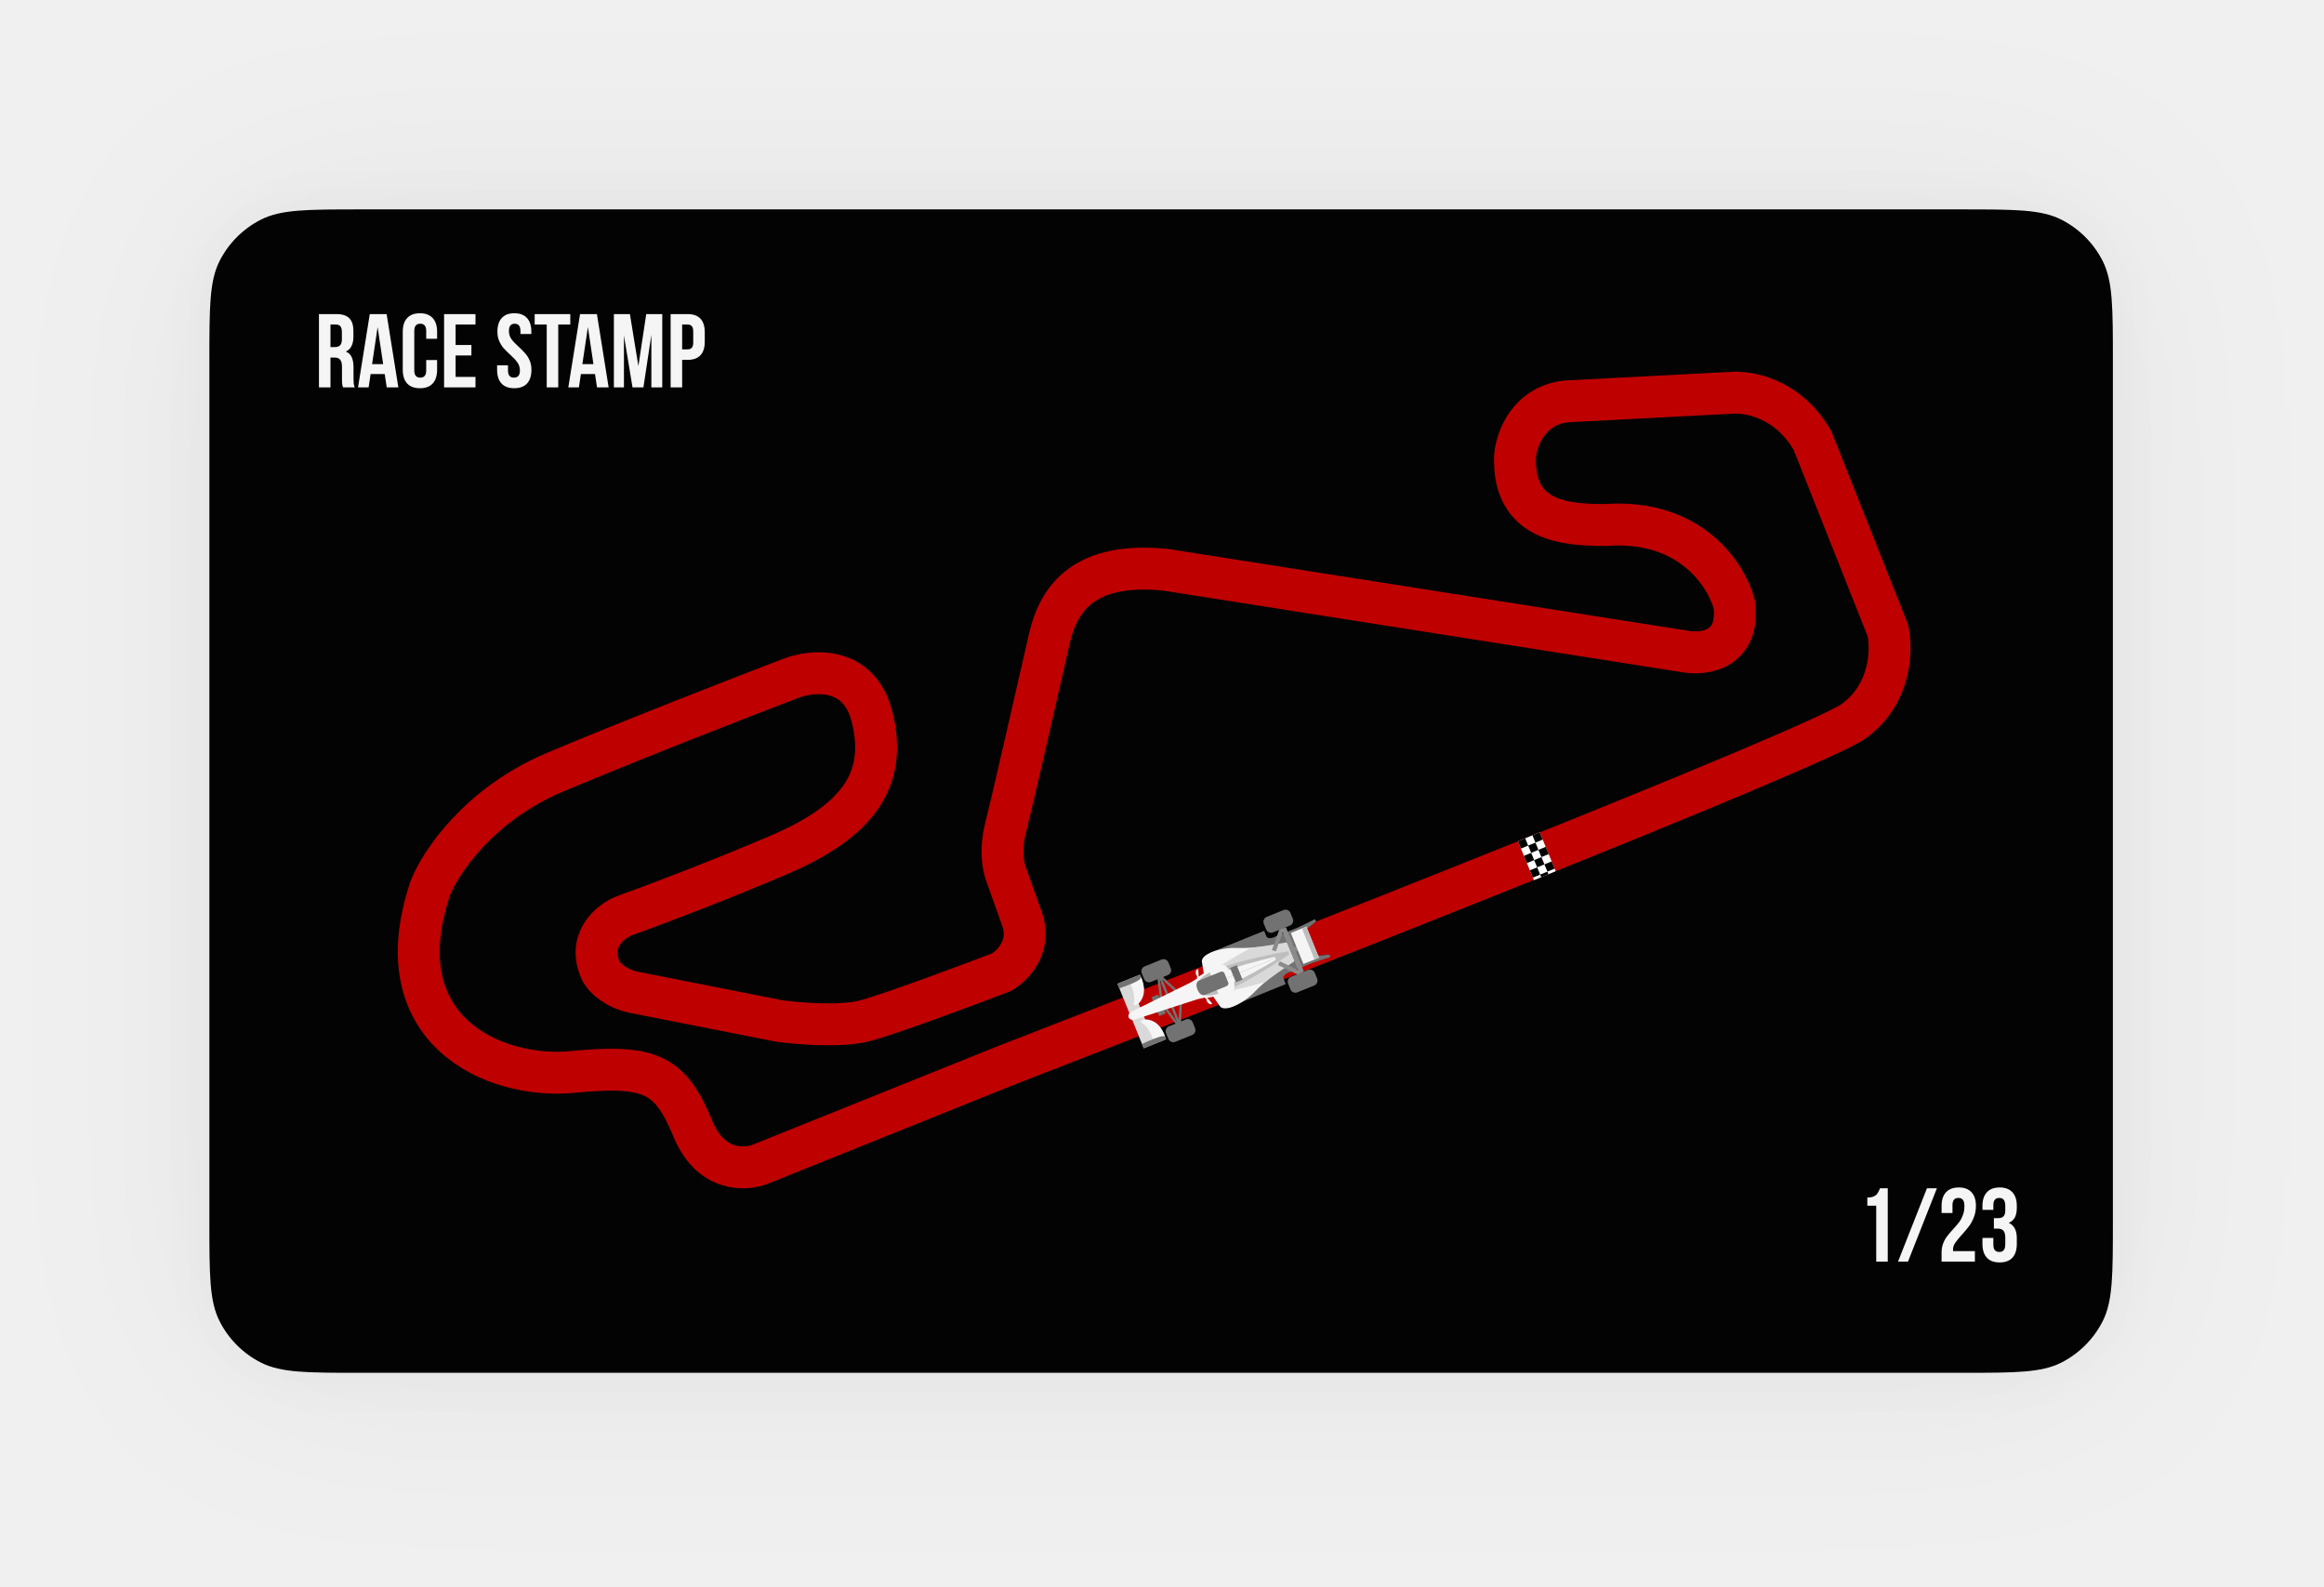
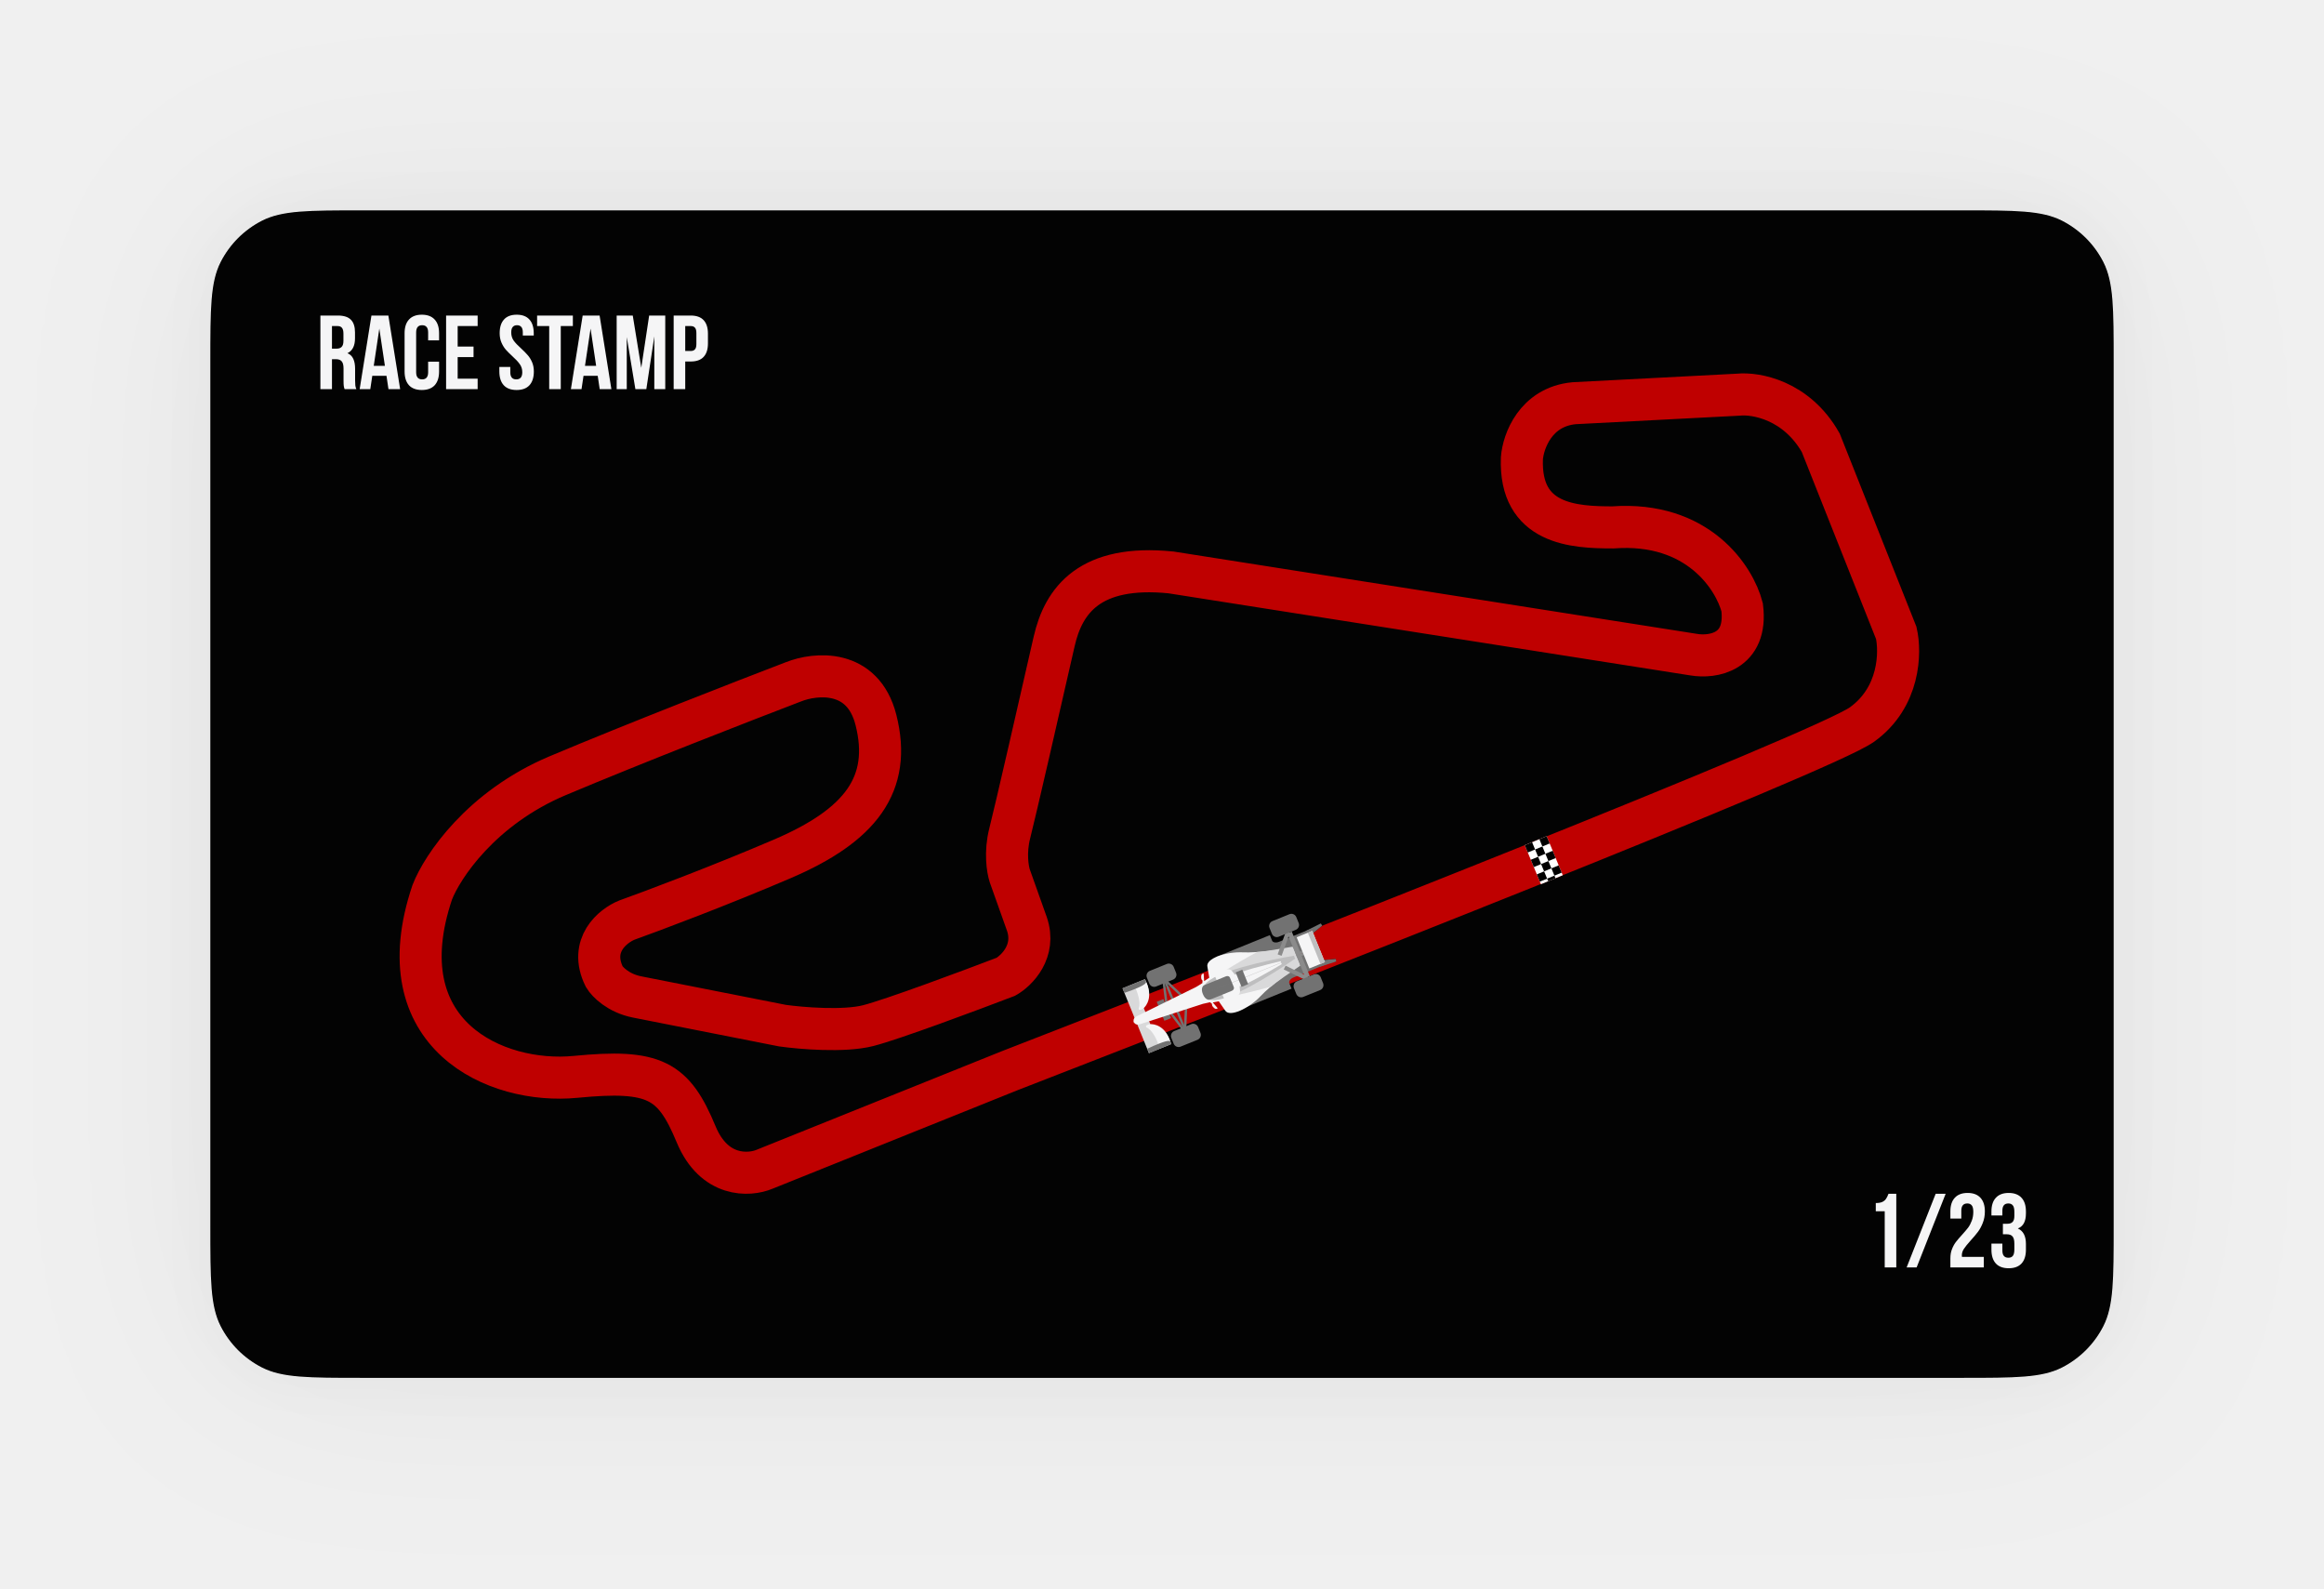
- <svg xmlns="http://www.w3.org/2000/svg" width="444" height="303" viewBox="0 0 444 303" fill="none">
-   <g filter="url(#filter0_dd_715_35118)">
-     <path d="M40 68.8C40 58.719 40 53.679 41.962 49.828C43.688 46.441 46.441 43.688 49.828 41.962C53.679 40 58.719 40 68.8 40H374.867C384.948 40 389.988 40 393.839 41.962C397.225 43.688 399.979 46.441 401.705 49.828C403.667 53.679 403.667 58.719 403.667 68.8V233.45C403.667 243.531 403.667 248.571 401.705 252.422C399.979 255.809 397.225 258.562 393.839 260.288C389.988 262.25 384.948 262.25 374.867 262.25H68.8C58.719 262.25 53.679 262.25 49.828 260.288C46.441 258.562 43.688 255.809 41.962 252.422C40 248.571 40 243.531 40 233.45V68.8Z" fill="#030303" />
+ <svg xmlns="http://www.w3.org/2000/svg" width="442" height="302" viewBox="0 0 442 302" fill="none">
+   <g filter="url(#filter0_dd_882_3731)">
+     <path d="M40 68.8C40 58.719 40 53.679 41.962 49.828C43.688 46.441 46.441 43.688 49.828 41.962C53.679 40 58.719 40 68.8 40H373.2C383.281 40 388.321 40 392.172 41.962C395.559 43.688 398.312 46.441 400.038 49.828C402 53.679 402 58.719 402 68.8V233.2C402 243.281 402 248.321 400.038 252.172C398.312 255.559 395.559 258.312 392.172 260.038C388.321 262 383.281 262 373.2 262H68.8C58.719 262 53.679 262 49.828 260.038C46.441 258.312 43.688 255.559 41.962 252.172C40 248.321 40 243.281 40 233.2V68.8Z" fill="#030303" />
    <path d="M356.754 228.76C357.287 228.76 357.707 228.687 358.014 228.54C358.334 228.38 358.567 228.18 358.714 227.94C358.874 227.7 359.027 227.387 359.174 227H360.654V241H358.454V230.32H356.754V228.76ZM370.043 227L364.523 241H362.623L368.143 227H370.043ZM375.301 230.44C375.301 229.84 375.201 229.427 375.001 229.2C374.814 228.96 374.534 228.84 374.161 228.84C373.401 228.84 373.021 229.3 373.021 230.22V231.72H370.941V230.36C370.941 229.227 371.221 228.36 371.781 227.76C372.341 227.147 373.154 226.84 374.221 226.84C375.287 226.84 376.101 227.147 376.661 227.76C377.221 228.36 377.501 229.227 377.501 230.36C377.501 231.147 377.367 231.873 377.101 232.54C376.847 233.193 376.541 233.76 376.181 234.24C375.821 234.72 375.354 235.273 374.781 235.9C374.207 236.54 373.787 237.06 373.521 237.46C373.254 237.86 373.121 238.273 373.121 238.7C373.121 238.833 373.127 238.933 373.141 239H377.301V241H370.941V239.28C370.941 238.627 371.041 238.047 371.241 237.54C371.441 237.02 371.687 236.567 371.981 236.18C372.274 235.793 372.661 235.34 373.141 234.82C373.634 234.273 374.021 233.82 374.301 233.46C374.581 233.087 374.814 232.647 375.001 232.14C375.201 231.633 375.301 231.067 375.301 230.44ZM383.11 230.44C383.11 229.84 383.01 229.427 382.81 229.2C382.624 228.96 382.344 228.84 381.97 228.84C381.21 228.84 380.83 229.3 380.83 230.22V231.12H378.75V230.36C378.75 229.227 379.03 228.36 379.59 227.76C380.15 227.147 380.964 226.84 382.03 226.84C383.097 226.84 383.91 227.147 384.47 227.76C385.03 228.36 385.31 229.227 385.31 230.36V230.72C385.31 231.48 385.184 232.1 384.93 232.58C384.677 233.047 384.29 233.387 383.77 233.6C384.797 234.053 385.31 235.033 385.31 236.54V237.64C385.31 238.773 385.03 239.647 384.47 240.26C383.91 240.86 383.097 241.16 382.03 241.16C380.964 241.16 380.15 240.86 379.59 240.26C379.03 239.647 378.75 238.773 378.75 237.64V236.48H380.83V237.78C380.83 238.7 381.21 239.16 381.97 239.16C382.344 239.16 382.624 239.047 382.81 238.82C383.01 238.58 383.11 238.167 383.11 237.58V236.48C383.11 235.84 382.997 235.387 382.77 235.12C382.544 234.84 382.177 234.7 381.67 234.7H380.93V232.7H381.79C382.23 232.7 382.557 232.587 382.77 232.36C382.997 232.133 383.11 231.753 383.11 231.22V230.44Z" fill="#F5F5F6" />
    <path d="M65.537 74C65.457 73.773 65.403 73.56 65.377 73.36C65.35 73.16 65.337 72.8 65.337 72.28V70.08C65.337 69.44 65.223 68.987 64.997 68.72C64.77 68.44 64.403 68.3 63.897 68.3H63.137V74H60.937V60H64.257C65.39 60 66.217 60.267 66.737 60.8C67.257 61.32 67.517 62.127 67.517 63.22V64.32C67.517 65.76 67.037 66.707 66.077 67.16C66.597 67.373 66.97 67.733 67.197 68.24C67.423 68.733 67.537 69.367 67.537 70.14V72.3C67.537 72.7 67.55 73.027 67.577 73.28C67.603 73.52 67.67 73.76 67.777 74H65.537ZM63.137 66.3H63.997C64.437 66.3 64.763 66.187 64.977 65.96C65.203 65.733 65.317 65.353 65.317 64.82V63.44C65.317 62.933 65.223 62.567 65.037 62.34C64.863 62.113 64.583 62 64.197 62H63.137V66.3ZM73.884 74L73.504 71.46H70.804L70.424 74H68.404L70.644 60H73.864L76.104 74H73.884ZM73.204 69.56L72.144 62.48L71.084 69.56H73.204ZM83.508 70.64C83.508 71.773 83.228 72.647 82.668 73.26C82.108 73.86 81.295 74.16 80.228 74.16C79.162 74.16 78.348 73.86 77.788 73.26C77.228 72.647 76.948 71.773 76.948 70.64V63.36C76.948 62.227 77.228 61.36 77.788 60.76C78.348 60.147 79.162 59.84 80.228 59.84C81.295 59.84 82.108 60.147 82.668 60.76C83.228 61.36 83.508 62.227 83.508 63.36V64.72H81.428V63.22C81.428 62.3 81.048 61.84 80.288 61.84C79.528 61.84 79.148 62.3 79.148 63.22V70.78C79.148 71.687 79.528 72.14 80.288 72.14C81.048 72.14 81.428 71.687 81.428 70.78V68.78H83.508V70.64ZM90.063 65.9V67.9H87.043V72H90.843V74H84.843V60H90.843V62H87.043V65.9H90.063ZM95.032 63.36C95.032 62.227 95.305 61.36 95.852 60.76C96.398 60.147 97.205 59.84 98.272 59.84C99.338 59.84 100.145 60.147 100.692 60.76C101.238 61.36 101.512 62.227 101.512 63.36V63.8H99.432V63.22C99.432 62.74 99.338 62.393 99.152 62.18C98.965 61.953 98.692 61.84 98.332 61.84C97.972 61.84 97.698 61.953 97.512 62.18C97.325 62.393 97.232 62.74 97.232 63.22C97.232 63.807 97.385 64.32 97.692 64.76C98.012 65.2 98.485 65.7 99.112 66.26C99.632 66.74 100.052 67.167 100.372 67.54C100.692 67.9 100.965 68.34 101.192 68.86C101.418 69.38 101.532 69.973 101.532 70.64C101.532 71.773 101.252 72.647 100.692 73.26C100.132 73.86 99.318 74.16 98.252 74.16C97.185 74.16 96.372 73.86 95.812 73.26C95.252 72.647 94.972 71.773 94.972 70.64V69.78H97.052V70.78C97.052 71.687 97.432 72.14 98.192 72.14C98.952 72.14 99.332 71.687 99.332 70.78C99.332 70.193 99.172 69.68 98.852 69.24C98.545 68.8 98.078 68.3 97.452 67.74C96.932 67.26 96.512 66.84 96.192 66.48C95.872 66.107 95.598 65.66 95.372 65.14C95.145 64.62 95.032 64.027 95.032 63.36ZM108.952 60V62H106.652V74H104.452V62H102.152V60H108.952ZM114.059 74L113.679 71.46H110.979L110.599 74H108.579L110.819 60H114.039L116.279 74H114.059ZM113.379 69.56L112.319 62.48L111.259 69.56H113.379ZM123.464 60H126.524V74H124.444V63.96L122.924 74H120.844L119.204 64.1V74H117.284V60H120.344L121.964 69.94L123.464 60ZM131.364 60C132.458 60 133.278 60.293 133.824 60.88C134.371 61.467 134.644 62.327 134.644 63.46V65.28C134.644 66.413 134.371 67.273 133.824 67.86C133.278 68.447 132.458 68.74 131.364 68.74H130.324V74H128.124V60H131.364ZM130.324 66.74H131.364C131.724 66.74 131.991 66.64 132.164 66.44C132.351 66.24 132.444 65.9 132.444 65.42V63.32C132.444 62.84 132.351 62.5 132.164 62.3C131.991 62.1 131.724 62 131.364 62H130.324V66.74Z" fill="#F5F5F6" />
    <path d="M192.05 203.588L145.423 222.33C142.512 223.56 135.831 223.953 132.397 215.689C128.105 205.359 124.552 203.293 109.454 204.768C94.356 206.244 73.04 196.799 82.218 169.645C84.093 164.824 91.484 153.647 106.049 147.508C120.614 141.369 142.019 133.046 150.9 129.651C155.094 127.979 164.103 127.083 166.59 136.883C169.699 149.132 163.63 156.954 148.828 163.299C136.986 168.376 124.157 173.187 119.223 174.958C116.559 176.04 111.97 179.71 114.93 185.731C115.523 186.715 117.595 188.86 121.147 189.568C124.7 190.276 141.081 193.503 148.828 195.028C152.331 195.52 160.492 196.209 165.11 195.028C169.728 193.848 184.501 188.338 191.31 185.731C193.382 184.55 197.083 180.89 195.307 175.696L192.05 166.546C191.656 165.365 191.103 162.089 192.05 158.429C192.998 154.769 198.07 132.603 200.487 121.977C202.278 114.108 207.296 107.308 222.691 108.843L322.162 124.487C325.665 125.077 332.405 124.103 331.339 115.484C329.908 109.926 322.991 99.103 306.768 100.284C299.366 100.284 288.975 99.782 289.449 87.15C289.696 83.952 292.025 77.38 299.366 76.671L330.599 75.048C333.905 74.704 341.671 76.052 346.29 84.198L360.648 120.354C361.487 123.994 361.358 132.574 354.135 137.768C346.911 142.963 243.069 183.812 192.05 203.588Z" stroke-width="8" stroke="#BF0000" />
-     <g clip-path="url(#clip0_715_35118)">
-       <g clip-path="url(#clip1_715_35118)">
+     <g clip-path="url(#clip0_882_3731)">
+       <g clip-path="url(#clip1_882_3731)">
        <rect width="6" height="24" transform="translate(290 160.715) rotate(-22.4086)" fill="white" />
        <rect width="1.5" height="1.5" transform="translate(290 160.715) rotate(-22.4086)" fill="black" />
        <rect width="1.5" height="1.5" transform="translate(291.145 163.488) rotate(-22.4086)" fill="black" />
        <rect width="1.5" height="1.5" transform="translate(292.287 166.262) rotate(-22.4086)" fill="black" />
        <rect width="1.5" height="1.5" transform="translate(291.959 161.53) rotate(-22.4086)" fill="black" />
        <rect width="1.5" height="1.5" transform="translate(293.102 164.303) rotate(-22.4086)" fill="black" />
        <rect width="1.5" height="1.5" transform="translate(294.246 167.077) rotate(-22.4086)" fill="black" />
        <rect width="1.5" height="1.5" transform="translate(292.773 159.571) rotate(-22.4086)" fill="black" />
        <rect width="1.5" height="1.5" transform="translate(293.918 162.345) rotate(-22.4086)" fill="black" />
        <rect width="1.5" height="1.5" transform="translate(295.061 165.119) rotate(-22.4086)" fill="black" />
        <rect width="1.5" height="1.5" transform="translate(296.203 167.891) rotate(-22.4086)" fill="black" />
        <rect width="1.5" height="1.5" transform="translate(294.732 160.386) rotate(-22.4086)" fill="black" />
        <rect width="1.5" height="1.5" transform="translate(295.875 163.16) rotate(-22.4086)" fill="black" />
        <rect width="1.5" height="1.5" transform="translate(297.02 165.932) rotate(-22.4086)" fill="black" />
      </g>
    </g>
    <rect x="221.266" y="189.982" width="3.889" height="1.373" transform="rotate(67.9198 221.266 189.982)" fill="#727272" />
    <rect x="221.756" y="186.327" width="4.118" height="0.458" transform="rotate(67.9198 221.756 186.327)" fill="#727272" />
    <rect x="221.969" y="186.425" width="3.977" height="0.458" transform="rotate(43.0688 221.969 186.425)" fill="#727272" />
    <rect width="3.977" height="0.458" transform="matrix(0.124423 0.992229 0.992229 -0.124423 221.094 186.692)" fill="#727272" />
    <rect width="4.118" height="0.458" transform="matrix(-0.375904 -0.926659 -0.926659 0.375904 225.541 195.654)" fill="#727272" />
    <rect width="3.977" height="0.458" transform="matrix(0.0483407 -0.998831 -0.998831 -0.0483407 225.623 195.434)" fill="#727272" />
    <rect x="224.809" y="195.851" width="3.977" height="0.458" transform="rotate(-127.013 224.809 195.851)" fill="#727272" />
    <path d="M213.823 188.065L217.639 186.517C218.909 189.162 217.844 190.878 217.153 191.405L217.927 193.313L216.231 194.001L213.823 188.065Z" fill="#D9D9DA" stroke-width="0.5" stroke="#D9D9DA" />
    <path d="M216.813 191.788C217.317 190.596 216.471 188.306 216.027 187.416L217.723 186.728C218.993 189.373 217.928 191.088 217.237 191.616L216.813 191.788Z" fill="#F5F5F6" stroke-width="0.5" stroke-linejoin="round" stroke="#F5F5F6" />
    <path d="M213.821 188.064L217.637 186.516L217.723 186.728C217.521 187.205 215.152 188.1 213.993 188.488L213.821 188.064Z" fill="#727272" stroke-width="0.5" stroke="#727272" />
    <path d="M218.651 199.931L222.454 198.389C221.522 195.607 219.568 195.116 218.707 195.218L217.933 193.31L216.243 193.996L218.651 199.931Z" fill="#D9D9DA" stroke-width="0.5" stroke="#D9D9DA" />
    <path d="M218.203 195.174C219.373 195.635 220.312 197.748 220.595 198.647L222.282 197.963C221.408 195.324 219.48 194.89 218.625 195.003L218.203 195.174Z" fill="#F5F5F6" stroke-width="0.5" stroke-linejoin="round" stroke="#F5F5F6" />
    <path d="M218.651 199.931L222.467 198.383L222.39 198.195C221.929 198.032 219.604 199.033 218.498 199.555L218.651 199.931Z" fill="#727272" stroke-width="0.5" stroke="#727272" />
    <path d="M243.26 179.085L251.315 175.818C249.619 176.506 249 177.415 248.903 177.784L249.935 180.327L233.4 187.035L231.336 181.947L241.512 177.819L241.942 178.879C242.061 179.173 242.624 179.343 243.26 179.085Z" fill="#727272" />
    <path d="M251.316 175.818L248.905 177.784" stroke-width="0.5" stroke="black" />
    <path d="M248.647 177.148L248.905 177.784L251.316 175.818L248.647 177.148Z" fill="#727272" stroke-width="0.5" stroke="#727272" />
    <path d="M246.011 185.867L254.066 182.599C252.37 183.287 251.293 183.066 250.966 182.869L249.934 180.325L233.4 187.033L235.463 192.12L245.639 187.993L245.209 186.933C245.089 186.639 245.375 186.125 246.011 185.867Z" fill="#727272" />
    <path d="M254.066 182.599L250.967 182.869" stroke-width="0.5" stroke="black" />
    <path d="M251.225 183.505L250.967 182.869L254.066 182.599L251.225 183.505Z" fill="#727272" stroke-width="0.5" stroke="#727272" />
    <path d="M236.421 181.089C239.038 181.213 243.852 180.543 245.932 180.193L246.62 181.889L215.671 194.444C215.395 193.766 215.892 193.367 216.175 193.252L227.49 187.675L228.676 186.947L228.716 186.437C228.477 186.336 228.444 185.971 228.458 185.801C228.421 185.224 228.752 185.106 228.922 185.119L229.014 186.563L229.988 185.921L229.638 183.841C229.248 182.271 233.149 180.935 236.421 181.089Z" fill="#F5F5F6" />
    <path d="M239.782 189.382C241.574 187.47 245.494 184.596 247.23 183.398L246.542 181.702L215.592 194.257C215.868 194.935 216.502 194.876 216.784 194.761L228.787 190.879L230.145 190.575L230.529 190.913C230.428 191.152 230.659 191.437 230.787 191.549C231.163 191.989 231.482 191.843 231.595 191.715L230.655 190.615L231.801 190.397L232.999 192.133C233.813 193.531 237.543 191.771 239.782 189.382Z" fill="#F5F5F6" />
    <path d="M245.856 180.007L246.63 181.915L229.459 188.881L228.943 187.609C229.346 186.655 235.787 182.775 239.106 181.017C240.092 181.012 244.087 180.313 245.856 180.007Z" fill="#D9D9DA" />
    <path d="M247.318 183.61L246.544 181.703L229.373 188.668L229.889 189.94C230.843 190.343 238.167 188.639 241.772 187.588C242.483 186.905 245.836 184.623 247.318 183.61Z" fill="#D9D9DA" />
    <path d="M246.343 182.281C244.25 183.729 240.943 185.857 237.825 187.539C236.267 188.38 234.749 189.112 233.451 189.592C232.801 189.832 232.2 190.01 231.673 190.106C231.15 190.202 230.677 190.221 230.295 190.122L230.174 190.09L229.698 188.918L229.697 188.918L229.076 187.387L229.141 187.279C229.346 186.942 229.698 186.626 230.14 186.331C230.585 186.032 231.141 185.742 231.774 185.461C233.04 184.9 234.639 184.369 236.342 183.886C239.75 182.921 243.606 182.144 246.116 181.724L246.197 182.01L246.343 182.281Z" fill="#BEBEBF" />
    <path d="M243.669 183.092L243.784 183.325C242.559 184.063 240.678 185.16 239.019 186.048C238.19 186.492 237.411 186.887 236.796 187.159C236.489 187.294 236.215 187.403 235.995 187.471C235.911 187.497 235.83 187.516 235.756 187.531L235.818 188.102C235.85 188.286 235.878 188.54 235.795 188.79C235.704 189.065 235.492 189.297 235.118 189.449L233.208 190.222L232.977 190.316L231.882 187.616L231.885 187.615L231.973 187.83L243.652 183.093L243.645 183.071L243.629 183.039L231.952 187.775L230.946 185.293L231.177 185.199L233.085 184.423C233.46 184.271 233.774 184.29 234.031 184.424C234.264 184.546 234.42 184.748 234.526 184.902L234.879 185.355C234.943 185.314 235.014 185.272 235.093 185.231C235.299 185.127 235.57 185.014 235.885 184.898C236.516 184.664 237.349 184.405 238.253 184.145C240.063 183.627 242.176 183.103 243.569 182.779L243.669 183.092Z" fill="#F5F5F6" />
    <path d="M235.673 186.554L235.002 184.9L236.273 184.385L236.944 186.038L235.673 186.554ZM236.121 187.658L235.673 186.555L236.944 186.039L237.392 187.142L236.121 187.658Z" fill="#727272" />
    <path d="M228.775 189.034C228.328 187.932 228.782 187.427 229.065 187.313L233.092 185.679C233.6 185.473 233.852 185.727 233.914 185.88L234.286 186.798L228.775 189.034ZM234.662 187.717C234.724 187.87 234.721 188.228 234.212 188.434L230.185 190.068C229.902 190.183 229.225 190.136 228.778 189.034L234.29 186.798L234.662 187.717Z" fill="#727272" />
    <rect x="227.488" y="194.368" width="3.203" height="5.49" rx="1" transform="rotate(67.9198 227.488 194.368)" fill="#727272" />
    <rect x="222.844" y="182.923" width="3.203" height="5.49" rx="1" transform="rotate(67.9198 222.844 182.923)" fill="#727272" />
    <rect x="245.344" y="177.333" width="4.695" height="0.798" transform="rotate(109.895 245.344 177.333)" fill="#8B8B8B" />
    <rect x="245.674" y="177.127" width="4.575" height="0.915" transform="rotate(67.9198 245.674 177.127)" fill="#8B8B8B" />
    <rect x="248.07" y="180.599" width="0.458" height="1.83" transform="rotate(67.9198 248.07 180.599)" fill="#8B8B8B" />
    <rect width="4.695" height="0.798" transform="matrix(-0.899221 -0.437495 -0.437495 0.899221 248.73 185.68)" fill="#8B8B8B" />
    <rect width="4.575" height="0.915" transform="matrix(-0.375904 -0.926659 -0.926659 0.375904 249.109 185.598)" fill="#8B8B8B" />
    <rect width="0.458" height="1.83" transform="matrix(-0.375904 -0.926659 -0.926659 0.375904 248.41 181.438)" fill="#8B8B8B" />
    <rect x="246.164" y="173.462" width="3.203" height="5.49" rx="1" transform="rotate(67.9198 246.164 173.462)" fill="#727272" />
    <rect x="249.578" y="177.014" width="6.405" height="3.203" transform="rotate(67.9198 249.578 177.014)" fill="#F5F5F6" />
    <rect x="249.578" y="177.014" width="6.405" height="0.915" transform="rotate(67.9198 249.578 177.014)" fill="#BEBEBF" />
    <rect x="250.809" y="184.912" width="3.203" height="5.49" rx="1" transform="rotate(67.9198 250.809 184.912)" fill="#727272" />
  </g>
  <defs>
-     <filter id="filter0_dd_715_35118" x="0" y="0" width="443.666" height="302.25" filterUnits="userSpaceOnUse" color-interpolation-filters="sRGB">
+     <filter id="filter0_dd_882_3731" x="0" y="0" width="442" height="302" filterUnits="userSpaceOnUse" color-interpolation-filters="sRGB">
      <feFlood flood-opacity="0" result="BackgroundImageFix" />
      <feColorMatrix in="SourceAlpha" type="matrix" values="0 0 0 0 0 0 0 0 0 0 0 0 0 0 0 0 0 0 127 0" result="hardAlpha" />
      <feOffset />
      <feGaussianBlur stdDeviation="20" />
      <feComposite in2="hardAlpha" operator="out" />
      <feColorMatrix type="matrix" values="0 0 0 0 0.012 0 0 0 0 0.012 0 0 0 0 0.012 0 0 0 0.05 0" />
-       <feBlend mode="normal" in2="BackgroundImageFix" result="effect1_dropShadow_715_35118" />
+       <feBlend mode="normal" in2="BackgroundImageFix" result="effect1_dropShadow_882_3731" />
      <feColorMatrix in="SourceAlpha" type="matrix" values="0 0 0 0 0 0 0 0 0 0 0 0 0 0 0 0 0 0 127 0" result="hardAlpha" />
      <feOffset />
      <feGaussianBlur stdDeviation="5" />
      <feComposite in2="hardAlpha" operator="out" />
      <feColorMatrix type="matrix" values="0 0 0 0 0.012 0 0 0 0 0.012 0 0 0 0 0.012 0 0 0 0.03 0" />
-       <feBlend mode="normal" in2="effect1_dropShadow_715_35118" result="effect2_dropShadow_715_35118" />
-       <feBlend mode="normal" in="SourceGraphic" in2="effect2_dropShadow_715_35118" result="shape" />
+       <feBlend mode="normal" in2="effect1_dropShadow_882_3731" result="effect2_dropShadow_882_3731" />
+       <feBlend mode="normal" in="SourceGraphic" in2="effect2_dropShadow_882_3731" result="shape" />
    </filter>
-     <clipPath id="clip0_715_35118">
+     <clipPath id="clip0_882_3731">
      <rect width="4.5" height="8.03" fill="white" transform="translate(290 160.715) rotate(-22.4086)" />
    </clipPath>
-     <clipPath id="clip1_715_35118">
+     <clipPath id="clip1_882_3731">
      <rect width="6" height="24" fill="white" transform="translate(290 160.715) rotate(-22.4086)" />
    </clipPath>
  </defs>
</svg>
